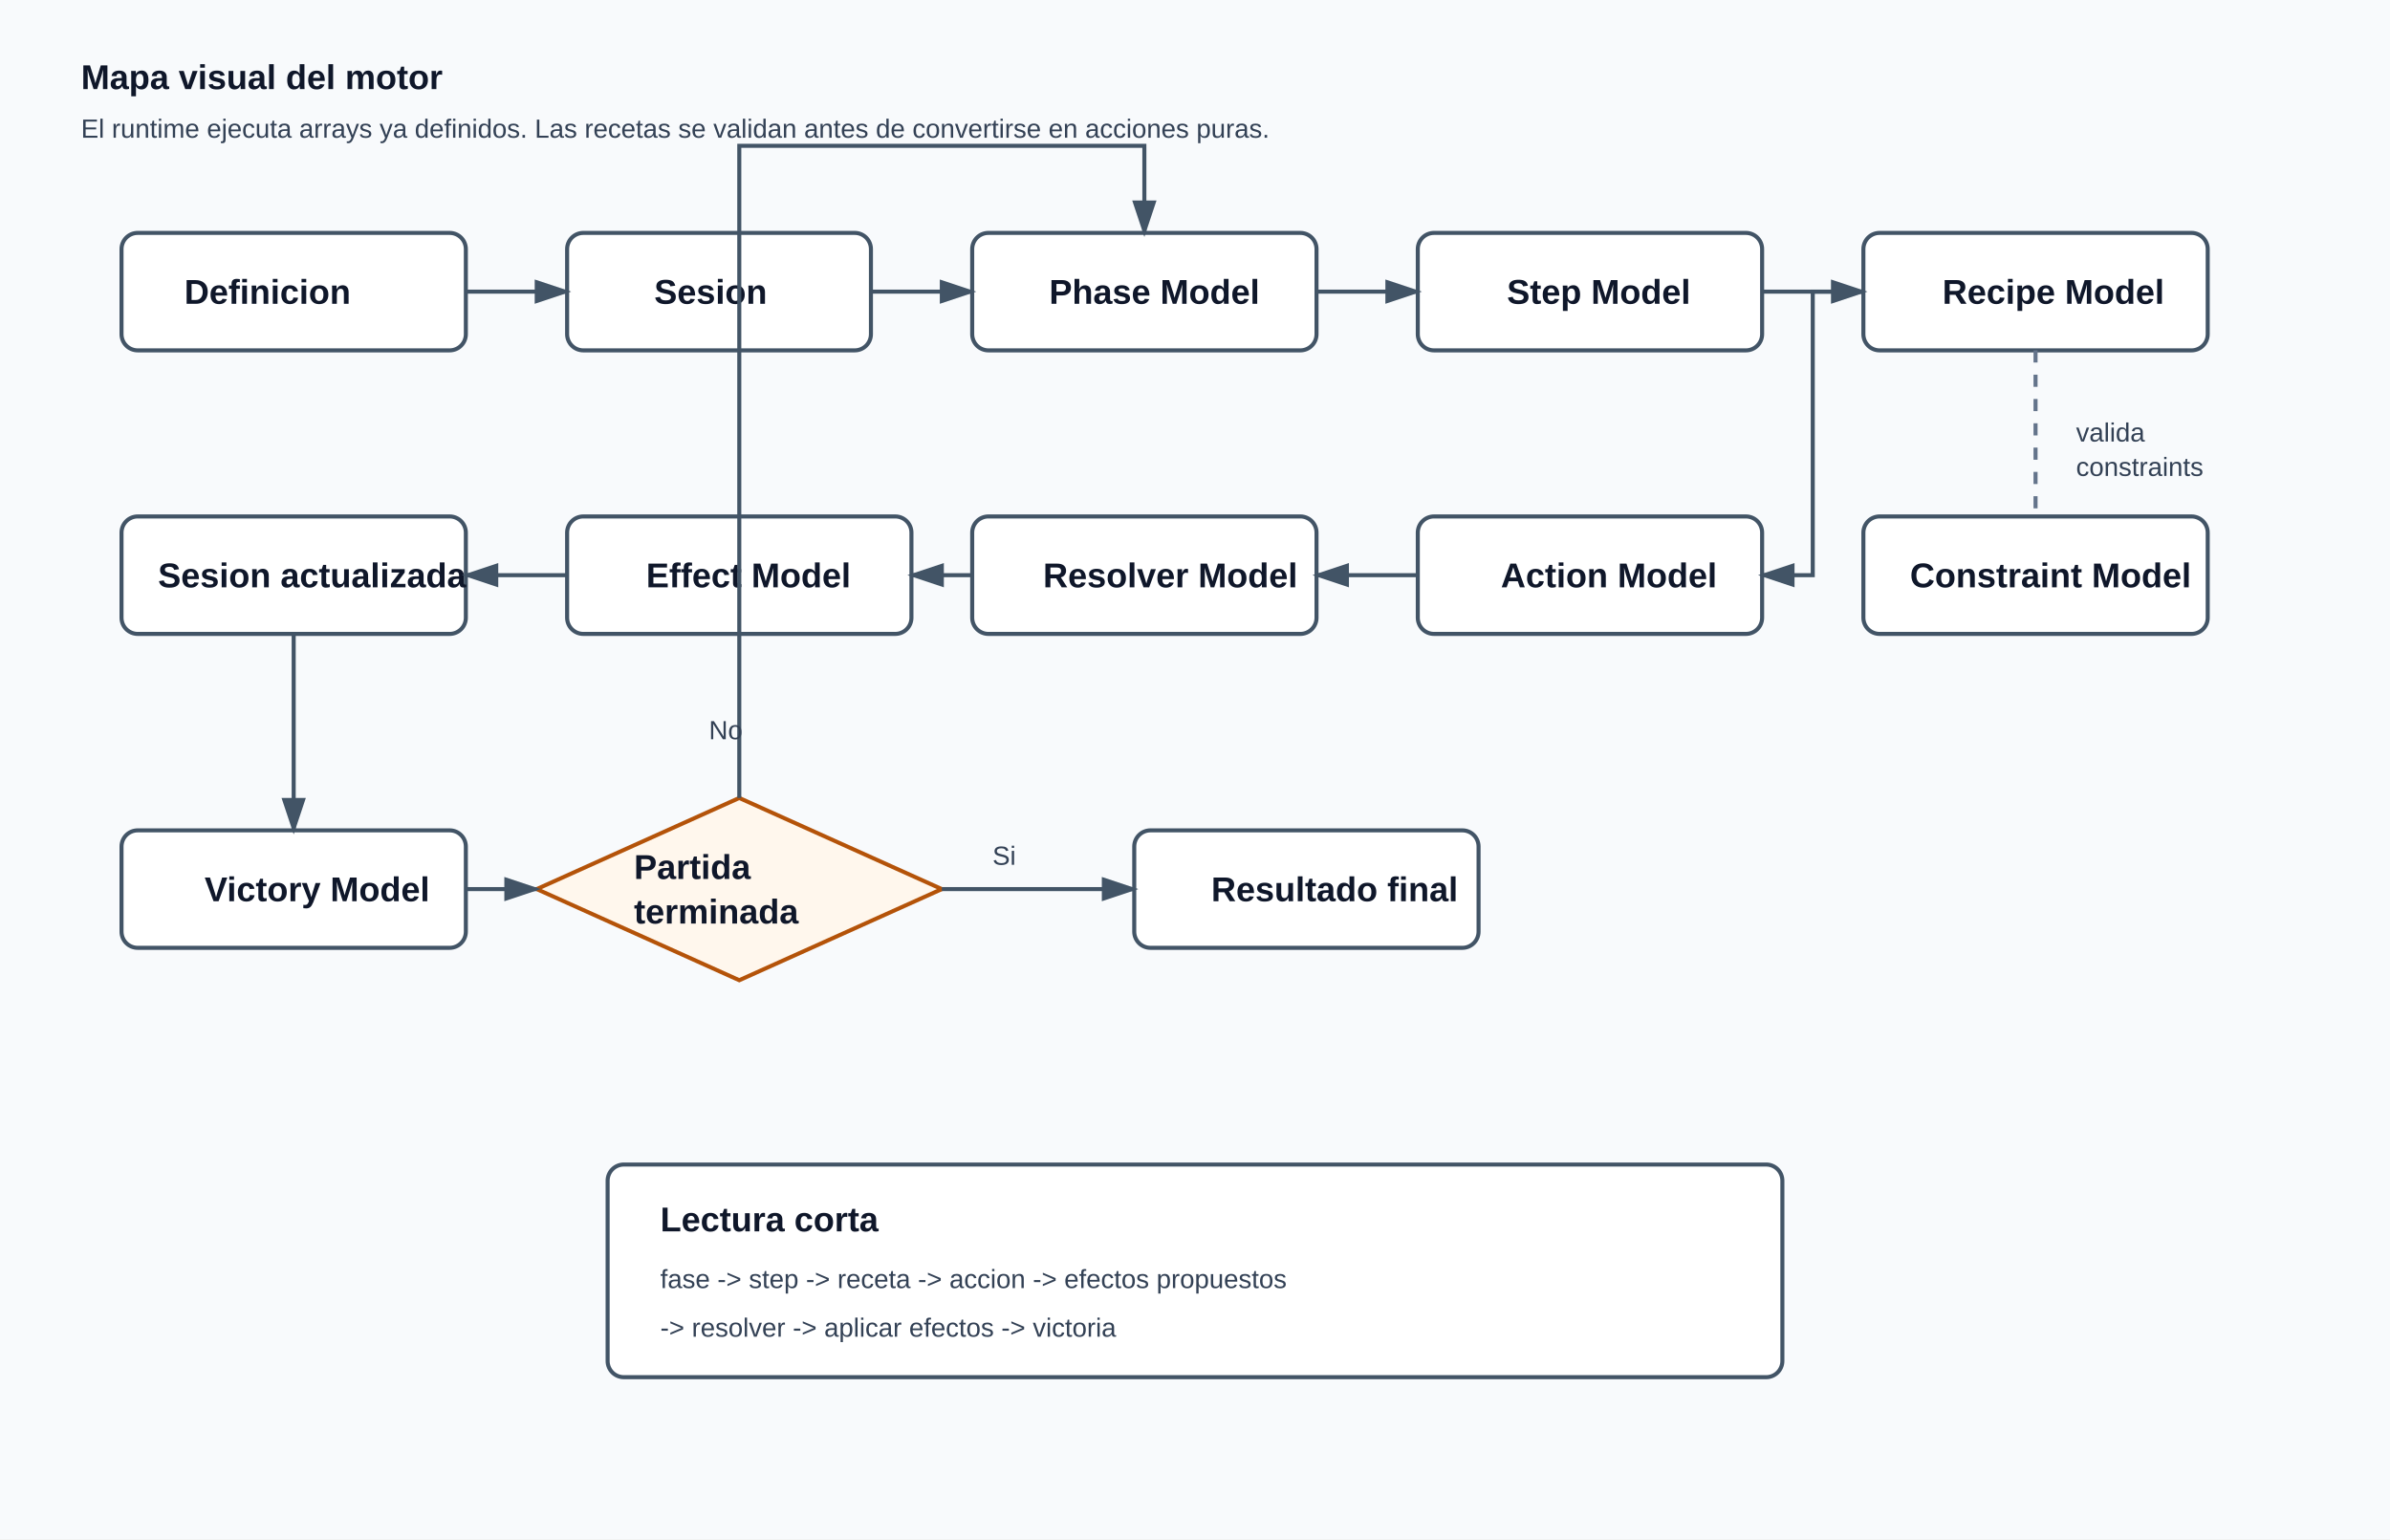
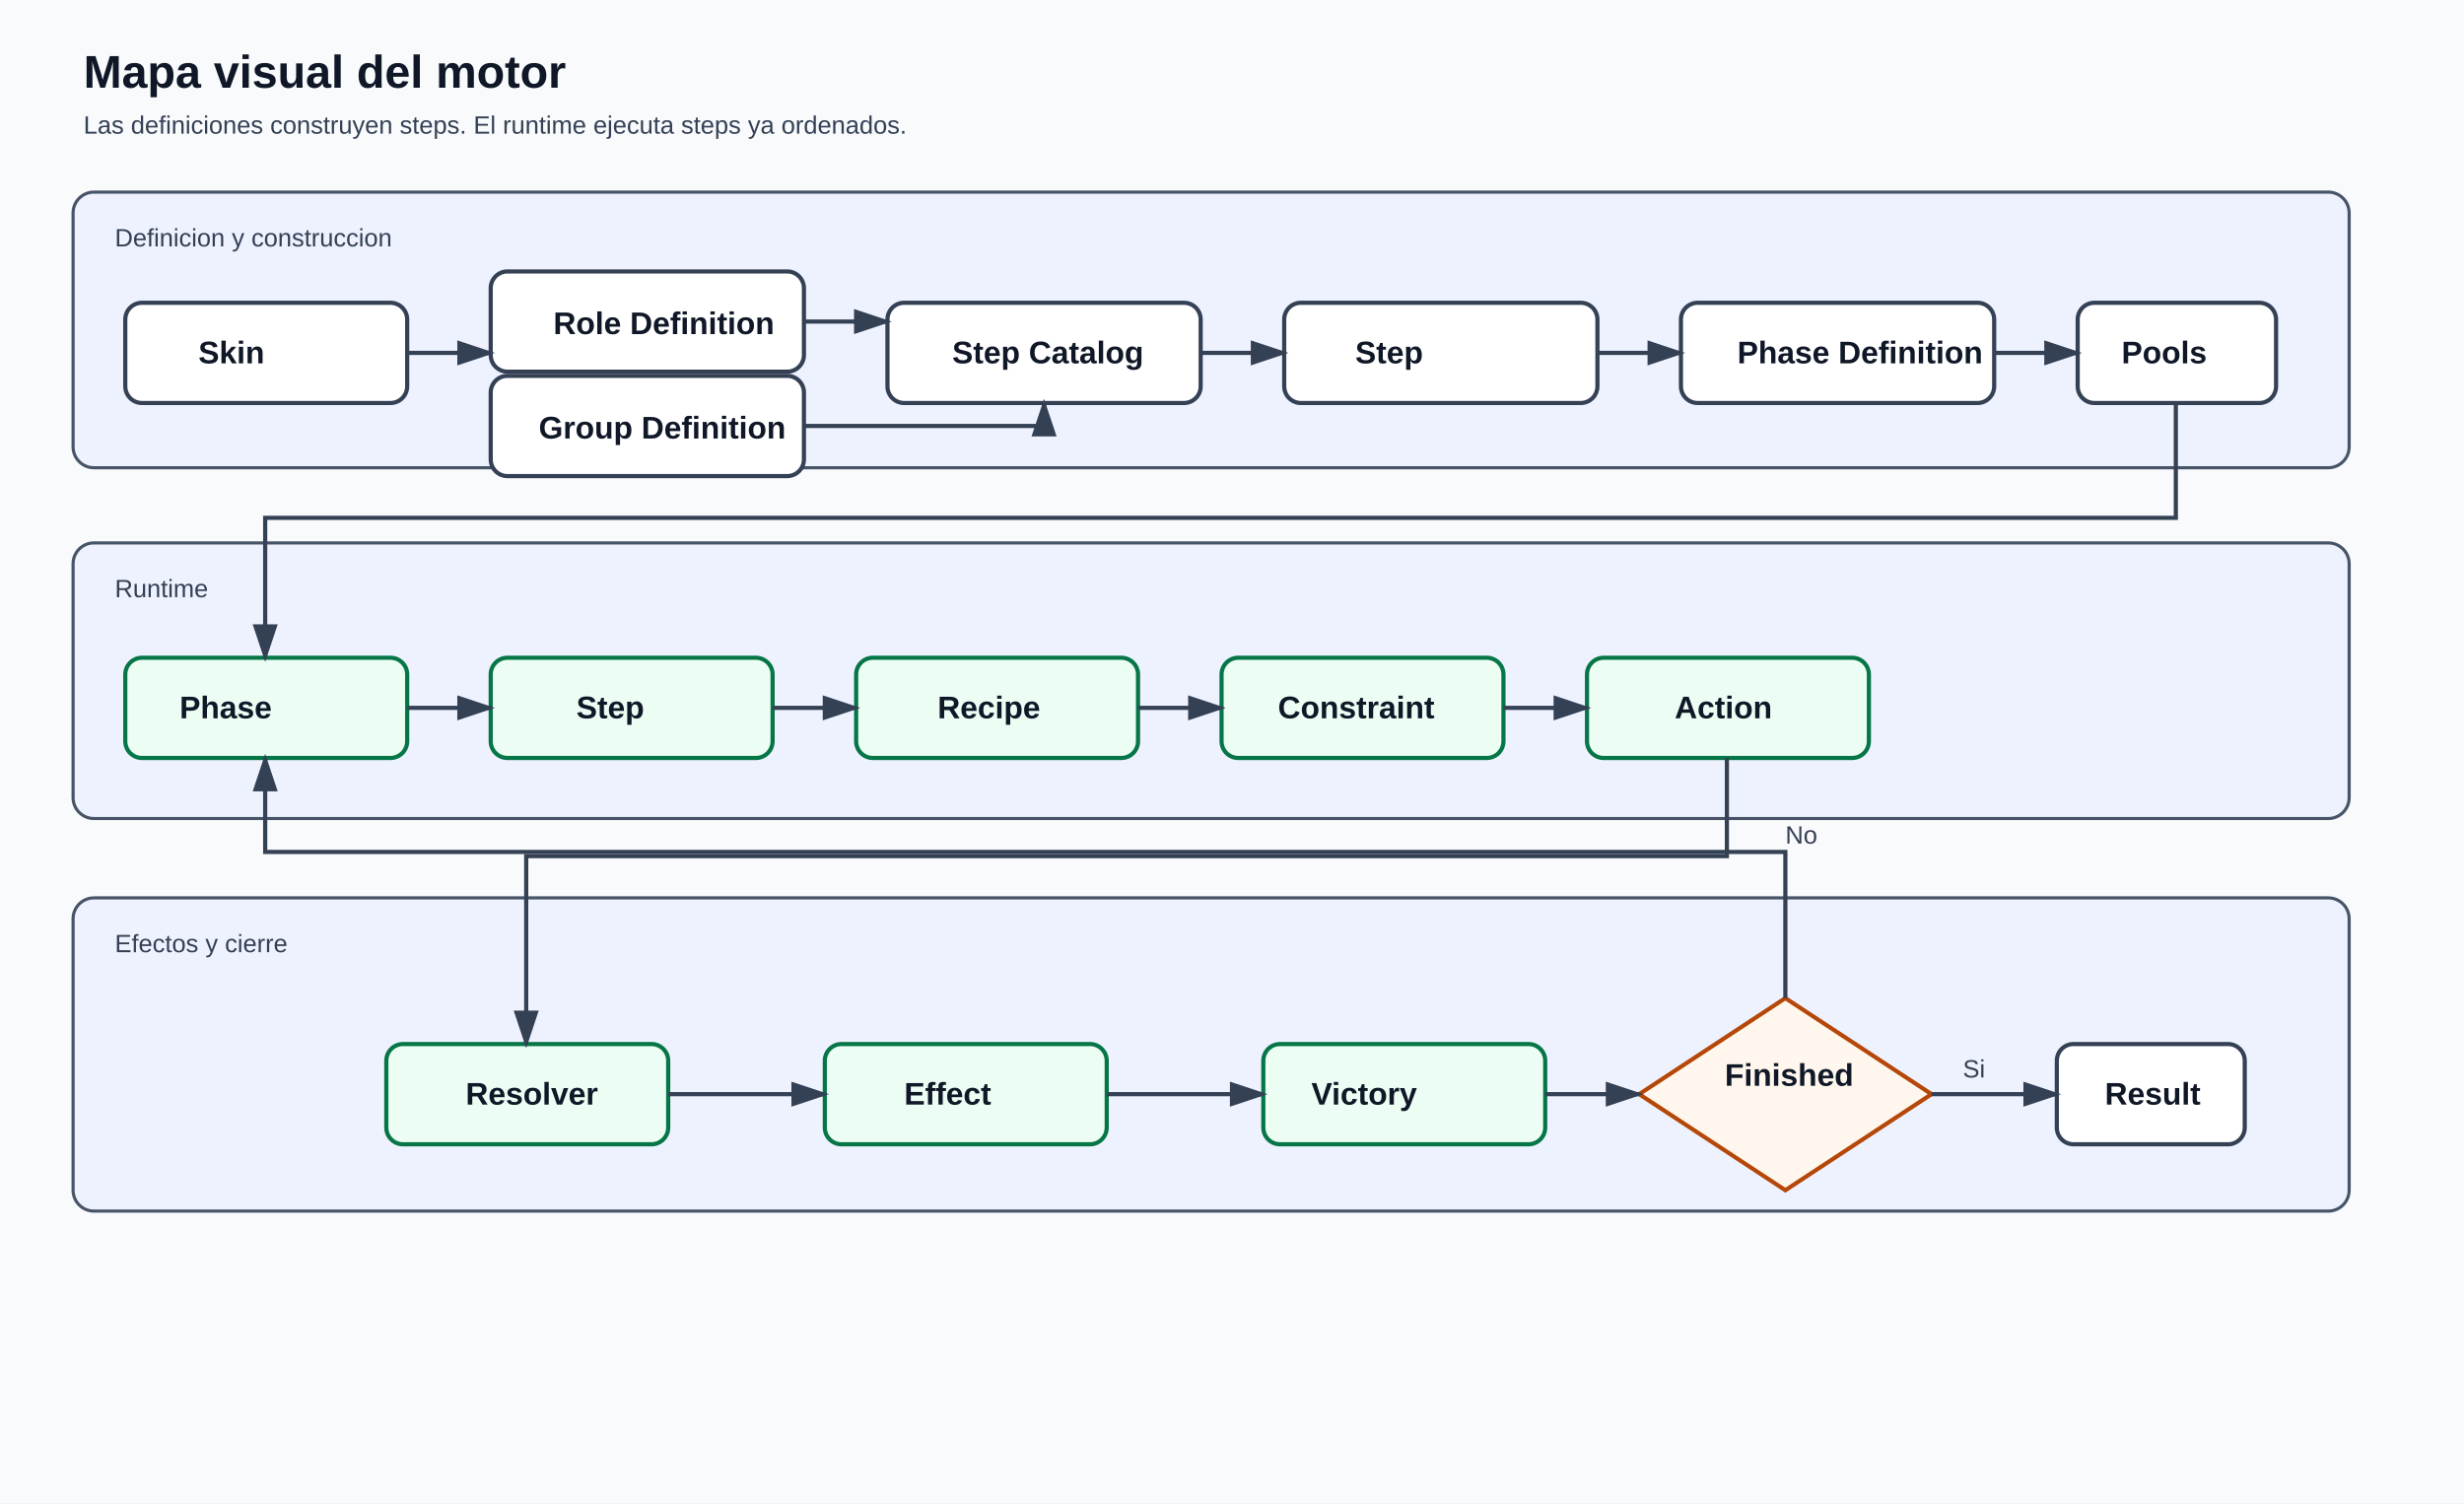
- <svg xmlns="http://www.w3.org/2000/svg" width="1180" height="760" viewBox="0 0 1180 760" role="img" aria-labelledby="title desc">
+ <svg xmlns="http://www.w3.org/2000/svg" width="1180" height="720" viewBox="0 0 1180 720" role="img" aria-labelledby="title desc">
  <defs>
    <marker id="arrow" markerWidth="10" markerHeight="10" refX="8" refY="3" orient="auto" markerUnits="strokeWidth">
-       <path d="M0,0 L0,6 L9,3 z" fill="#425466" />
+       <path d="M0,0 L0,6 L9,3 z" fill="#344054" />
    </marker>
    <style>
      .bg { fill: #f8fafc; }
-       .node { fill: #ffffff; stroke: #425466; stroke-width: 2; rx: 8; }
-       .decision { fill: #fff7ed; stroke: #b45309; stroke-width: 2; }
-       .text { fill: #0f172a; font-family: Arial, sans-serif; font-size: 17px; font-weight: 600; }
-       .small { fill: #334155; font-family: Arial, sans-serif; font-size: 13px; }
-       .line { stroke: #425466; stroke-width: 2; fill: none; marker-end: url(#arrow); }
-       .dashed { stroke: #64748b; stroke-width: 2; fill: none; stroke-dasharray: 6 6; marker-end: url(#arrow); }
-       .consult { stroke: #64748b; stroke-width: 2; fill: none; stroke-dasharray: 6 6; }
+       .band { fill: #eef2ff; stroke: #475467; stroke-width: 1.5; rx: 10; }
+       .node { fill: #ffffff; stroke: #344054; stroke-width: 2; rx: 8; }
+       .system { fill: #ecfdf3; stroke: #067647; stroke-width: 2; rx: 8; }
+       .decision { fill: #fff7ed; stroke: #b54708; stroke-width: 2; }
+       .title { fill: #101828; font-family: Arial, sans-serif; font-size: 22px; font-weight: 700; }
+       .label { fill: #101828; font-family: Arial, sans-serif; font-size: 15px; font-weight: 700; }
+       .small { fill: #344054; font-family: Arial, sans-serif; font-size: 12px; }
+       .line { stroke: #344054; stroke-width: 2; fill: none; marker-end: url(#arrow); }
    </style>
  </defs>
-   <rect class="bg" x="0" y="0" width="1180" height="760" />
-   <text class="text" x="40" y="44">Mapa visual del motor</text>
-   <text class="small" x="40" y="68">El runtime ejecuta arrays ya definidos. Las recetas se validan antes de convertirse en acciones puras.</text>
-   <rect class="node" x="60" y="115" width="170" height="58" />
-   <text class="text" x="91" y="150">Definicion</text>
-   <rect class="node" x="280" y="115" width="150" height="58" />
-   <text class="text" x="323" y="150">Sesion</text>
-   <rect class="node" x="480" y="115" width="170" height="58" />
-   <text class="text" x="518" y="150">Phase Model</text>
-   <rect class="node" x="700" y="115" width="170" height="58" />
-   <text class="text" x="744" y="150">Step Model</text>
-   <rect class="node" x="920" y="115" width="170" height="58" />
-   <text class="text" x="959" y="150">Recipe Model</text>
-   <rect class="node" x="920" y="255" width="170" height="58" />
-   <text class="text" x="943" y="290">Constraint Model</text>
-   <rect class="node" x="700" y="255" width="170" height="58" />
-   <text class="text" x="741" y="290">Action Model</text>
-   <rect class="node" x="480" y="255" width="170" height="58" />
-   <text class="text" x="515" y="290">Resolver Model</text>
-   <rect class="node" x="280" y="255" width="170" height="58" />
-   <text class="text" x="319" y="290">Effect Model</text>
-   <rect class="node" x="60" y="255" width="170" height="58" />
-   <text class="text" x="78" y="290">Sesion actualizada</text>
-   <rect class="node" x="60" y="410" width="170" height="58" />
-   <text class="text" x="101" y="445">Victory Model</text>
-   <polygon class="decision" points="365,394 465,439 365,484 265,439" />
-   <text class="text" x="313" y="434">Partida</text>
-   <text class="text" x="313" y="456">terminada</text>
-   <rect class="node" x="560" y="410" width="170" height="58" />
-   <text class="text" x="598" y="445">Resultado final</text>
-   <path class="line" d="M230 144 H280" />
-   <path class="line" d="M430 144 H480" />
-   <path class="line" d="M650 144 H700" />
-   <path class="line" d="M870 144 H920" />
-   <path class="consult" d="M1005 173 V255" />
-   <path class="line" d="M920 144 H895 V284 H870" />
-   <path class="line" d="M700 284 H650" />
-   <path class="line" d="M480 284 H450" />
-   <path class="line" d="M280 284 H230" />
-   <path class="line" d="M145 313 V410" />
-   <path class="line" d="M230 439 H265" />
-   <path class="line" d="M465 439 H560" />
-   <path class="line" d="M365 394 V72 H565 V115" />
-   <text class="small" x="1025" y="218">valida</text>
-   <text class="small" x="1025" y="235">constraints</text>
-   <text class="small" x="490" y="427">Si</text>
-   <text class="small" x="350" y="365">No</text>
-   <rect class="node" x="300" y="575" width="580" height="105" />
-   <text class="text" x="326" y="608">Lectura corta</text>
-   <text class="small" x="326" y="636">fase -&gt; step -&gt; receta -&gt; accion -&gt; efectos propuestos</text>
-   <text class="small" x="326" y="660">-&gt; resolver -&gt; aplicar efectos -&gt; victoria</text>
+   <rect class="bg" x="0" y="0" width="1180" height="720" />
+   <text class="title" x="40" y="42">Mapa visual del motor</text>
+   <text class="small" x="40" y="64">Las definiciones construyen steps. El runtime ejecuta steps ya ordenados.</text>
+   <rect class="band" x="35" y="92" width="1090" height="132" />
+   <text class="small" x="55" y="118">Definicion y construccion</text>
+   <rect class="node" x="60" y="145" width="135" height="48" />
+   <text class="label" x="95" y="174">Skin</text>
+   <rect class="node" x="235" y="130" width="150" height="48" />
+   <text class="label" x="265" y="160">Role Definition</text>
+   <rect class="node" x="235" y="180" width="150" height="48" />
+   <text class="label" x="258" y="210">Group Definition</text>
+   <rect class="node" x="425" y="145" width="150" height="48" />
+   <text class="label" x="456" y="174">Step Catalog</text>
+   <rect class="node" x="615" y="145" width="150" height="48" />
+   <text class="label" x="649" y="174">Step</text>
+   <rect class="node" x="805" y="145" width="150" height="48" />
+   <text class="label" x="832" y="174">Phase Definition</text>
+   <rect class="node" x="995" y="145" width="95" height="48" />
+   <text class="label" x="1016" y="174">Pools</text>
+   <path class="line" d="M195 169 H235" />
+   <path class="line" d="M385 154 H425" />
+   <path class="line" d="M385 204 H500 V193" />
+   <path class="line" d="M575 169 H615" />
+   <path class="line" d="M765 169 H805" />
+   <path class="line" d="M955 169 H995" />
+   <rect class="band" x="35" y="260" width="1090" height="132" />
+   <text class="small" x="55" y="286">Runtime</text>
+   <rect class="system" x="60" y="315" width="135" height="48" />
+   <text class="label" x="86" y="344">Phase</text>
+   <rect class="system" x="235" y="315" width="135" height="48" />
+   <text class="label" x="276" y="344">Step</text>
+   <rect class="system" x="410" y="315" width="135" height="48" />
+   <text class="label" x="449" y="344">Recipe</text>
+   <rect class="system" x="585" y="315" width="135" height="48" />
+   <text class="label" x="612" y="344">Constraint</text>
+   <rect class="system" x="760" y="315" width="135" height="48" />
+   <text class="label" x="802" y="344">Action</text>
+   <path class="line" d="M1042 193 V248 H127 V315" />
+   <path class="line" d="M195 339 H235" />
+   <path class="line" d="M370 339 H410" />
+   <path class="line" d="M545 339 H585" />
+   <path class="line" d="M720 339 H760" />
+   <rect class="band" x="35" y="430" width="1090" height="150" />
+   <text class="small" x="55" y="456">Efectos y cierre</text>
+   <rect class="system" x="185" y="500" width="135" height="48" />
+   <text class="label" x="223" y="529">Resolver</text>
+   <rect class="system" x="395" y="500" width="135" height="48" />
+   <text class="label" x="433" y="529">Effect</text>
+   <rect class="system" x="605" y="500" width="135" height="48" />
+   <text class="label" x="628" y="529">Victory</text>
+   <polygon class="decision" points="855,478 925,524 855,570 785,524" />
+   <text class="label" x="826" y="520">Finished</text>
+   <rect class="node" x="985" y="500" width="90" height="48" />
+   <text class="label" x="1008" y="529">Result</text>
+   <path class="line" d="M827 363 V410 H252 V500" />
+   <path class="line" d="M320 524 H395" />
+   <path class="line" d="M530 524 H605" />
+   <path class="line" d="M740 524 H785" />
+   <path class="line" d="M925 524 H985" />
+   <path class="line" d="M855 478 V408 H127 V363" />
+   <text class="small" x="855" y="404">No</text>
+   <text class="small" x="940" y="516">Si</text>
</svg>
